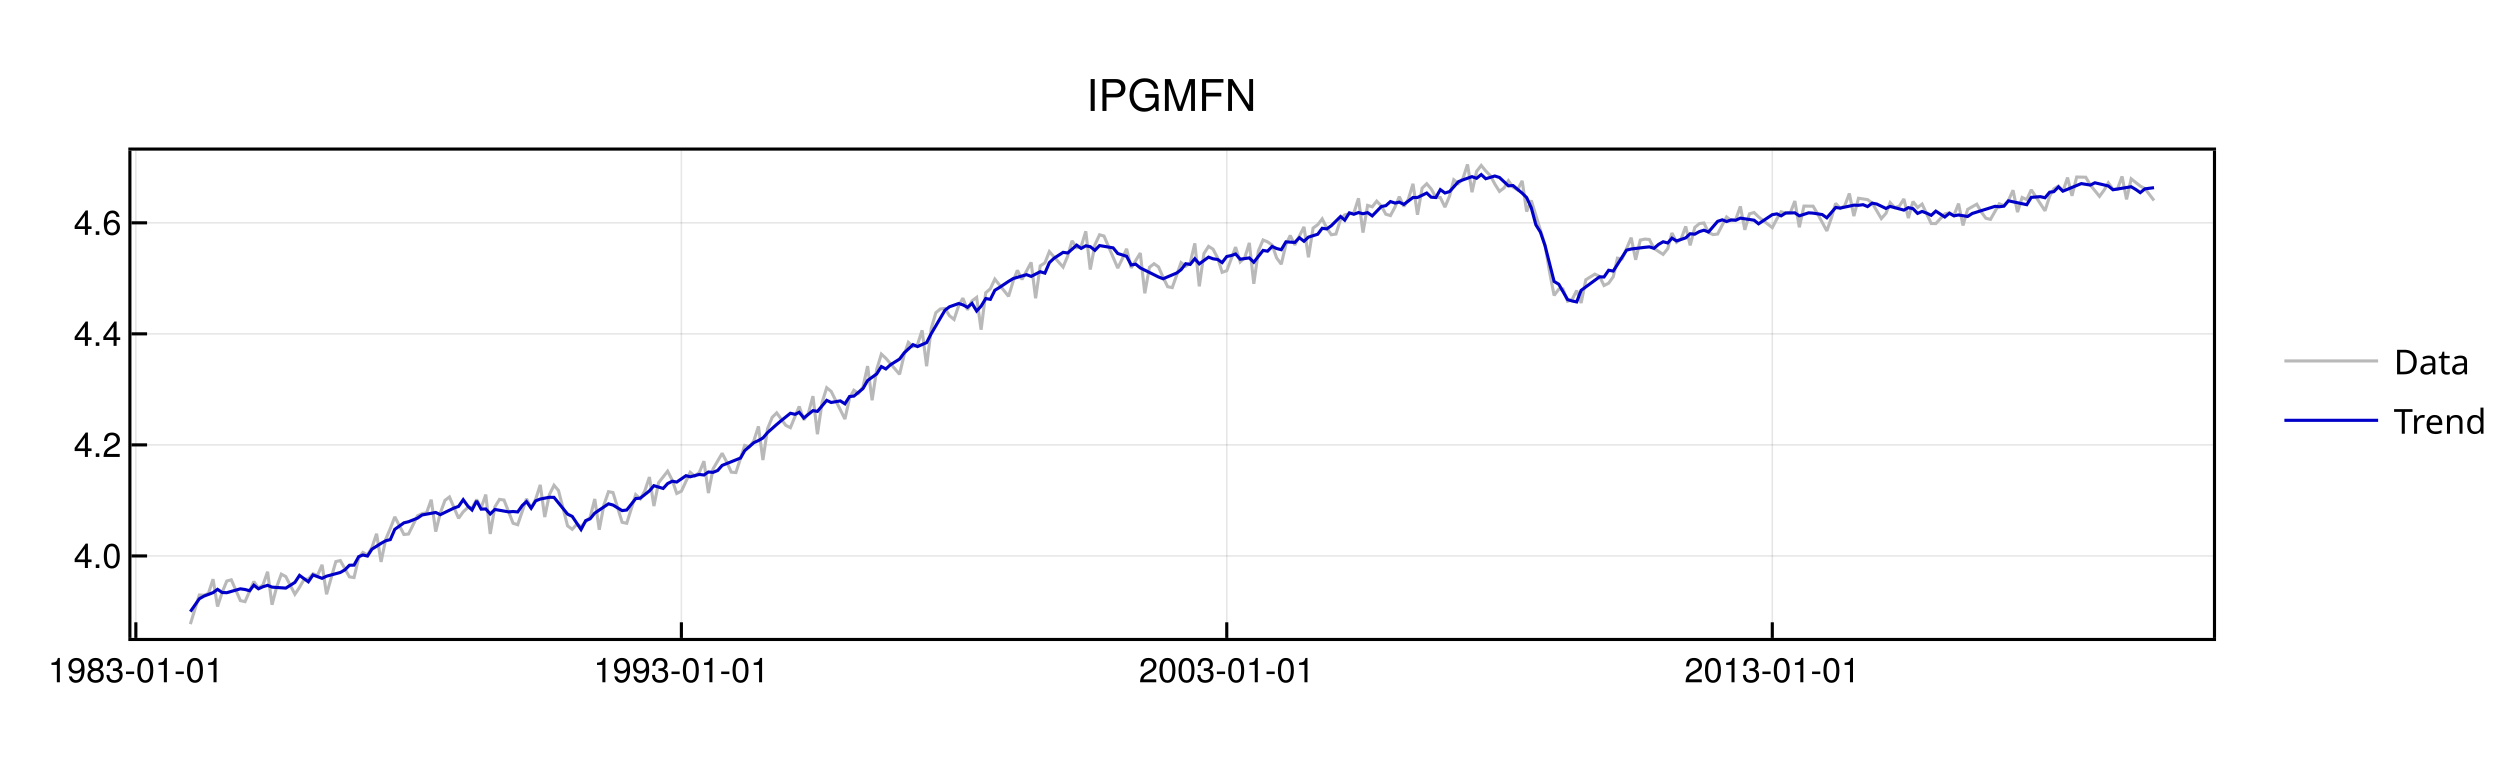
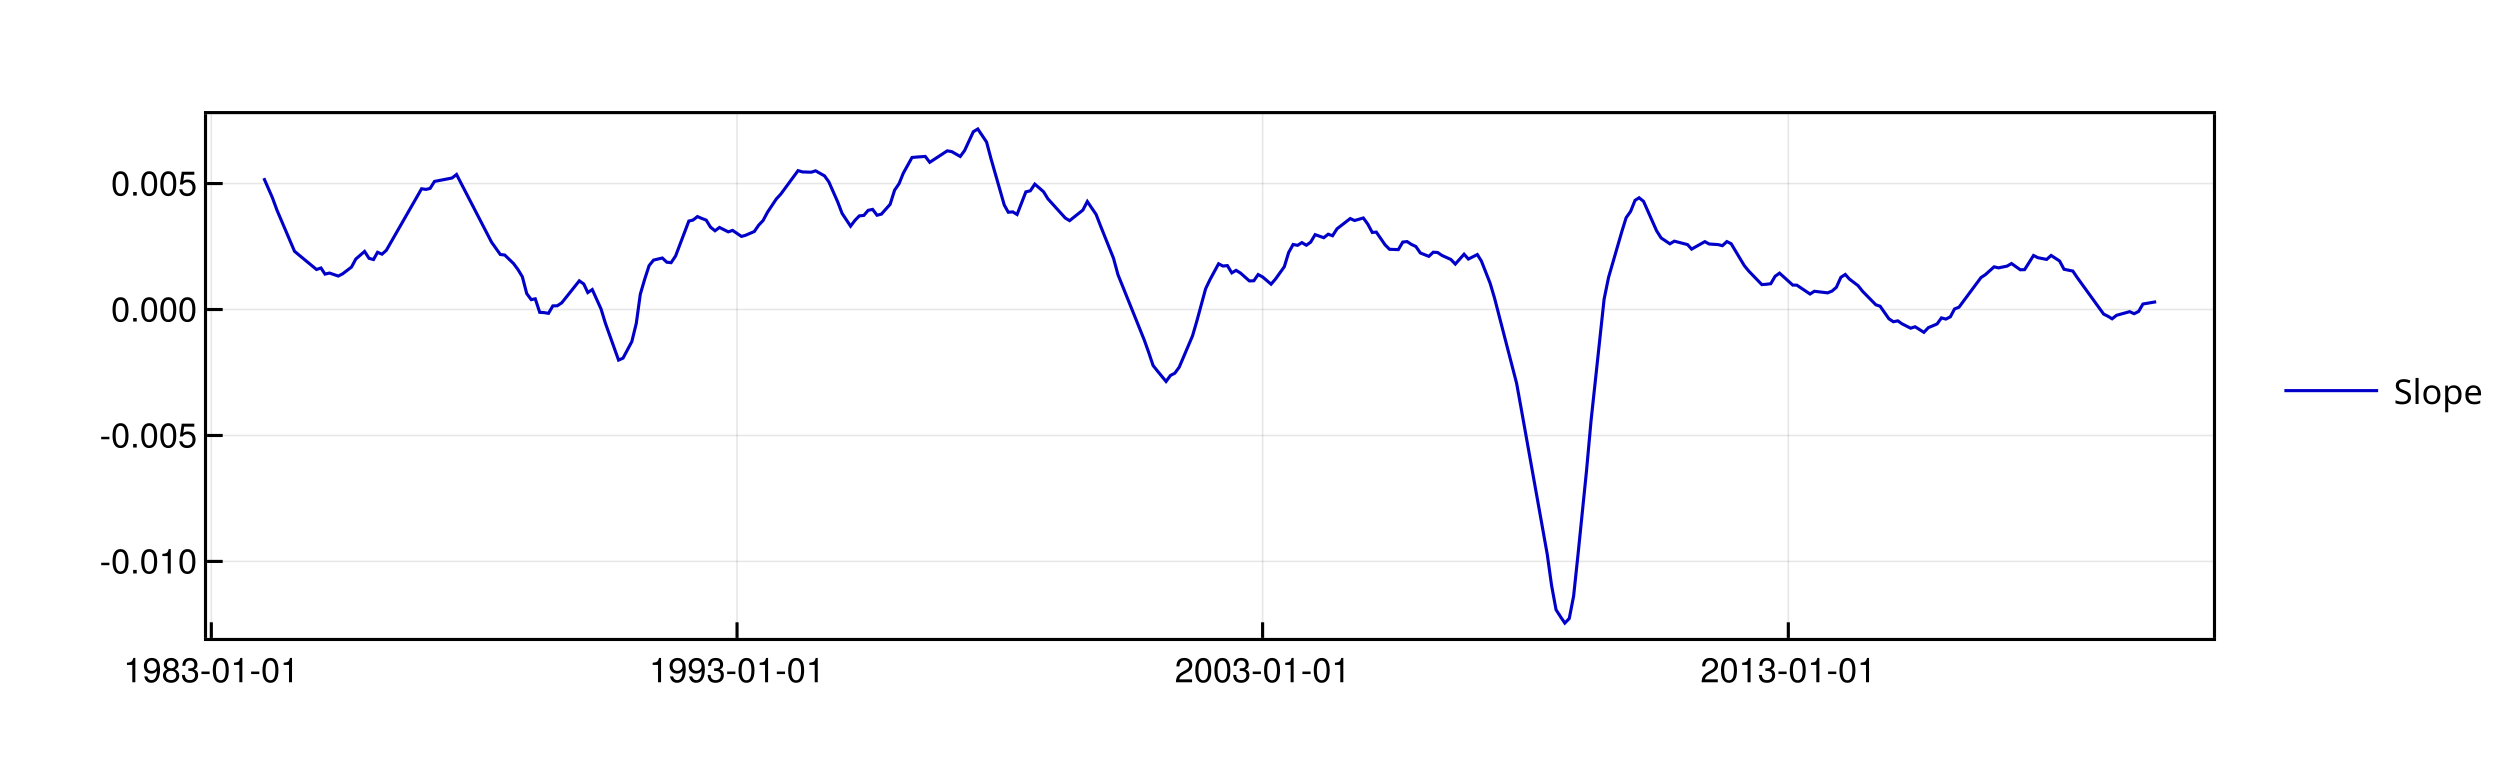
<svg xmlns="http://www.w3.org/2000/svg" class="main-svg" width="800" height="250" viewBox="0 0 800 250">
  <rect x="0" y="0" width="800" height="250" style="fill: rgb(255, 255, 255); fill-opacity: 1;" />
-   <defs id="defs-6c83a4">
+   <defs id="defs-f62e04">
    <g class="clips">
-       <clipPath id="clip6c83a4xyplot" class="plotclip">
-         <rect width="666.072" height="155.929" />
+       <clipPath id="clipf62e04xyplot" class="plotclip">
+         <rect width="641.872" height="167.596" />
      </clipPath>
-       <clipPath class="axesclip" id="clip6c83a4x">
-         <rect x="42.064" y="0" width="666.072" height="250" />
+       <clipPath class="axesclip" id="clipf62e04x">
+         <rect x="66.264" y="0" width="641.872" height="250" />
      </clipPath>
-       <clipPath class="axesclip" id="clip6c83a4y">
-         <rect x="0" y="48.202" width="800" height="155.929" />
+       <clipPath class="axesclip" id="clipf62e04y">
+         <rect x="0" y="36.535" width="800" height="167.596" />
      </clipPath>
-       <clipPath class="axesclip" id="clip6c83a4xy">
-         <rect x="42.064" y="48.202" width="666.072" height="155.929" />
+       <clipPath class="axesclip" id="clipf62e04xy">
+         <rect x="66.264" y="36.535" width="641.872" height="167.596" />
      </clipPath>
    </g>
    <g class="gradients" />
  </defs>
  <g class="bglayer" />
  <g class="layer-below">
    <g class="imagelayer" />
    <g class="shapelayer" />
  </g>
  <g class="cartesianlayer">
    <g class="subplot xy">
      <g class="layer-subplot">
        <g class="shapelayer" />
        <g class="imagelayer" />
      </g>
      <g class="gridlayer">
        <g class="x">
-           <path class="xgrid crisp" transform="translate(43.47417,0)" d="M0,48.202v155.929" style="stroke: rgb(0, 0, 0); stroke-opacity: 0.1; stroke-width: 0.5px;" />
-           <path class="xgrid crisp" transform="translate(218.0442,0)" d="M0,48.202v155.929" style="stroke: rgb(0, 0, 0); stroke-opacity: 0.1; stroke-width: 0.5px;" />
-           <path class="xgrid crisp" transform="translate(392.5642,0)" d="M0,48.202v155.929" style="stroke: rgb(0, 0, 0); stroke-opacity: 0.1; stroke-width: 0.5px;" />
-           <path class="xgrid crisp" transform="translate(567.1342,0)" d="M0,48.202v155.929" style="stroke: rgb(0, 0, 0); stroke-opacity: 0.1; stroke-width: 0.5px;" />
+           <path class="xgrid crisp" transform="translate(67.62417,0)" d="M0,36.535v167.596" style="stroke: rgb(0, 0, 0); stroke-opacity: 0.1; stroke-width: 0.5px;" />
+           <path class="xgrid crisp" transform="translate(235.8542,0)" d="M0,36.535v167.596" style="stroke: rgb(0, 0, 0); stroke-opacity: 0.1; stroke-width: 0.5px;" />
+           <path class="xgrid crisp" transform="translate(404.0342,0)" d="M0,36.535v167.596" style="stroke: rgb(0, 0, 0); stroke-opacity: 0.1; stroke-width: 0.5px;" />
+           <path class="xgrid crisp" transform="translate(572.2642,0)" d="M0,36.535v167.596" style="stroke: rgb(0, 0, 0); stroke-opacity: 0.1; stroke-width: 0.5px;" />
        </g>
        <g class="y">
-           <path class="ygrid crisp" transform="translate(0,177.9021)" d="M42.064,0h666.072" style="stroke: rgb(0, 0, 0); stroke-opacity: 0.1; stroke-width: 0.5px;" />
-           <path class="ygrid crisp" transform="translate(0,142.3621)" d="M42.064,0h666.072" style="stroke: rgb(0, 0, 0); stroke-opacity: 0.1; stroke-width: 0.5px;" />
-           <path class="ygrid crisp" transform="translate(0,106.8321)" d="M42.064,0h666.072" style="stroke: rgb(0, 0, 0); stroke-opacity: 0.1; stroke-width: 0.5px;" />
-           <path class="ygrid crisp" transform="translate(0,71.3021)" d="M42.064,0h666.072" style="stroke: rgb(0, 0, 0); stroke-opacity: 0.1; stroke-width: 0.5px;" />
+           <path class="ygrid crisp" transform="translate(0,179.6554)" d="M66.264,0h641.872" style="stroke: rgb(0, 0, 0); stroke-opacity: 0.1; stroke-width: 0.5px;" />
+           <path class="ygrid crisp" transform="translate(0,139.3554)" d="M66.264,0h641.872" style="stroke: rgb(0, 0, 0); stroke-opacity: 0.1; stroke-width: 0.5px;" />
+           <path class="ygrid crisp" transform="translate(0,99.04543)" d="M66.264,0h641.872" style="stroke: rgb(0, 0, 0); stroke-opacity: 0.1; stroke-width: 0.5px;" />
+           <path class="ygrid crisp" transform="translate(0,58.73543)" d="M66.264,0h641.872" style="stroke: rgb(0, 0, 0); stroke-opacity: 0.1; stroke-width: 0.5px;" />
        </g>
      </g>
      <g class="zerolinelayer" />
      <path class="xlines-below" />
      <path class="ylines-below" />
      <g class="overlines-below" />
      <g class="xaxislayer-below" />
      <g class="yaxislayer-below" />
      <g class="overaxes-below" />
-       <g class="plot" transform="translate(42.06417, 48.2021)" clip-path="url('#clip6c83a4xyplot')">
+       <g class="plot" transform="translate(66.26417, 36.53543)" clip-path="url('#clipf62e04xyplot')">
        <g class="scatterlayer mlayer">
-           <g class="trace scatter trace6dfbba" style="stroke-miterlimit: 2; opacity: 1;">
+           <g class="trace scatter tracea7e07c" style="stroke-miterlimit: 2; opacity: 1;">
            <g class="fills" />
            <g class="errorbars" />
            <g class="lines">
-               <path class="js-line" d="M18.85,151.52L21.72,142.2L23.2,142.27L24.63,141.72L26.11,137.13L27.55,145.89L29.03,141.34L30.51,137.72L31.95,137.34L34.86,144L36.34,144.33L39.16,137.89L40.64,139.95L42.08,139L43.56,134.76L44.99,145.32L46.47,139.62L47.95,135.53L49.39,136.31L52.3,141.95L53.78,139.75L55.27,137.16L56.6,137.1L58.09,135.39L59.52,135.98L61,132.53L62.43,141.97L65.4,131.5L66.83,131.17L69.75,136.38L71.23,136.61L72.71,130.32L74.05,128.58L75.53,129.41L76.96,126.98L78.44,122.59L79.88,131.61L81.36,124.39L82.84,120.91L84.27,117.19L85.75,120L87.19,122.83L88.67,122.68L91.54,116.87L93.02,116.17L94.45,115.88L95.93,111.7L97.37,121.92L98.85,115.92L100.33,111.91L101.76,110.83L104.68,117.65L106.16,115.59L107.64,114.21L108.98,114.34L110.46,111.66L111.9,114.36L113.38,110.06L114.81,122.66L116.29,114.03L117.77,111.6L119.21,111.81L120.69,115.55L122.12,119.24L123.6,119.71L126.42,111.41L127.9,114.37L129.34,111.57L130.82,106.96L132.25,117.25L133.73,110.1L135.22,107.09L136.65,108.76L139.56,120.08L141.05,121.18L142.53,119.54L143.87,120.34L146.78,117.3L148.26,111.47L149.7,121.3L151.18,113.39L152.66,109.14L154.09,109.41L157.01,118.93L158.49,119.25L161.36,110.08L162.84,111.43L164.27,108.89L165.75,104.46L167.19,113.74L168.67,106.29L171.58,102.58L173.06,105.47L174.5,109.7L175.98,108.98L178.8,102.93L180.28,104.16L181.71,103L183.2,99.37L184.63,109.58L186.11,101.85L189.03,96.85L190.51,99.7L191.94,102.87L193.42,103.02L196.24,94.33L197.72,94.79L199.16,92.87L200.64,88.24L202.07,99.02L203.55,88.98L205.03,85.36L206.47,83.91L209.38,87.9L210.86,88.66L213.68,81.87L215.17,86.16L216.6,84.1L218.08,78.57L219.51,90.75L221,80.61L222.48,75.88L223.91,77.03L228.31,85.9L229.79,79.21L231.17,76.68L232.66,77.66L234.09,75.62L235.57,68.95L237.01,79.88L238.49,69.99L239.97,65.12L241.4,66.43L245.8,71.58L247.28,65.28L248.62,61.37L250.1,62.71L251.53,62.09L253.01,57.5L254.45,68.99L255.93,56.91L257.41,51.87L258.84,50.67L260.33,50.51L261.76,52.83L263.24,54.03L264.72,49.58L266.06,47.21L267.54,50.94L268.98,48.07L270.46,46.97L271.89,57.31L273.37,45.48L274.85,44.19L276.29,41.12L280.68,46.63L282.17,41.7L283.5,38.29L284.98,41.23L287.9,35.76L289.33,47.25L290.81,36.87L292.3,35.93L293.73,32.31L295.21,33.99L298.13,37.26L299.61,33.69L300.99,28.85L302.48,31.05L303.91,30.68L305.39,25.81L306.82,38.05L308.31,30.13L309.79,26.93L311.22,27.33L315.62,37.59L317.1,34.54L318.44,31.41L319.92,37.52L322.83,32.78L324.27,45.66L325.75,37.34L327.23,36.19L328.66,37.21L330.14,40.57L331.58,43.54L333.06,43.83L335.88,35.84L337.36,37L338.79,35.93L340.28,29.67L341.71,43.43L343.19,32.95L344.67,30.63L346.11,31.53L347.59,34.36L349.02,38.94L350.5,38.43L351.98,34.49L353.32,30.87L354.8,35.62L356.24,34.32L357.72,29.52L359.15,42.62L360.63,32.05L362.12,28.58L363.55,29.19L365.03,30.21L366.46,34.34L367.95,36.35L369.43,30.04L370.81,27.16L372.29,30.18L375.21,24.4L376.64,34.14L378.12,24.78L379.61,23.69L381.04,21.84L382.52,24.78L383.95,26.91L385.44,26.69L386.92,22.01L388.26,20.53L391.17,19.95L392.65,15.26L394.09,26.23L395.57,17.53L397.05,17.98L398.48,16.17L399.96,17.7L401.4,20.35L402.88,20.78L404.36,18L405.7,14.72L407.18,17.86L408.61,15.53L410.09,10.61L411.53,20.52L413.01,12.02L414.49,10.59L415.92,12.26L417.41,14.92L418.84,15.01L420.32,18.08L421.8,14.53L423.14,9.33L424.62,10.51L426.06,8.99L427.54,4.41L428.97,13.3L430.45,6.63L431.93,4.74L433.37,6.49L434.85,8L436.28,10.69L437.76,13.05L439.25,11.92L440.63,9.63L442.11,11.67L443.55,12.59L445.03,9.66L446.46,19.5L447.94,15.93L452.34,30.21L453.77,38.65L455.25,46.34L456.74,44.34L458.07,44.27L459.56,48.19L460.99,47.68L462.47,44.76L463.9,48.76L465.39,41.32L468.3,39.52L469.78,40.24L471.22,43.16L472.7,42.42L474.18,40.36L475.52,34.41L477,34.64L478.43,31.37L479.91,27.85L481.35,34.93L482.83,28.62L484.31,28.31L485.74,28.43L487.23,31.32L490.14,33.2L491.62,31.37L492.96,26.35L494.44,29.33L495.87,28.32L497.36,24.26L498.79,30.31L500.27,24.58L501.75,23.34L503.19,23.15L504.67,26.21L506.1,26.87L507.58,26.69L509.06,23.81L510.45,21.24L511.93,22.42L513.37,22.05L514.85,17.85L516.28,25.34L517.76,20.22L519.24,19.8L520.68,21.21L525.07,24.64L526.55,21.82L527.89,19.56L529.37,20.05L530.81,19.95L532.29,16.13L533.72,24.53L535.2,17.75L538.12,17.77L539.6,20.27L542.52,25.7L544,21.47L545.34,16.87L546.82,18.47L548.25,17.65L549.73,13.71L551.17,20.95L552.65,15.24L555.56,15.68L557.04,16.77L559.96,21.74L561.44,20.09L562.78,16.64L564.26,18.26L565.69,17.8L567.18,15.45L568.61,21.59L570.09,16.28L571.57,18.2L573.01,17.11L575.92,23.32L577.4,23.34L580.27,20.25L581.75,19.9L583.18,20.76L584.67,16.95L586.1,23.95L587.58,18.8L590.5,17.13L591.98,19.68L593.41,21.64L594.89,22L597.71,17.02L599.19,17.61L600.63,15.98L602.11,12.67L603.54,19.68L605.02,14.99L606.5,15.66L607.94,12.53L612.34,19.26L613.82,14.56L615.15,12.24L616.64,11.33L618.07,13.07L619.55,8.62L620.98,14.46L622.47,8.45L625.38,8.51L626.86,11.04L629.78,14.64L631.26,12.62L632.6,10.31L634.08,12.36L635.51,12.33L636.99,8.25L638.43,15.6L639.91,9.03L642.82,11.33L644.31,12.15L647.22,15.95" style="vector-effect: non-scaling-stroke; fill: none; stroke: rgb(185, 185, 185); stroke-opacity: 1; stroke-width: 1px; opacity: 1;" />
-             </g>
-             <g class="points" />
-             <g class="text" />
-           </g>
-           <g class="trace scatter trace16563e" style="stroke-miterlimit: 2; opacity: 1;">
-             <g class="fills" />
-             <g class="errorbars" />
-             <g class="lines">
-               <path class="js-line" d="M18.85,147.52L21.72,143.4L23.2,142.55L26.11,141.44L27.55,140.39L29.03,141.4L30.51,141.46L34.86,140.22L36.34,140.44L37.82,140.83L39.16,139.05L40.64,140.21L42.08,139.55L43.56,139.1L44.99,139.68L49.39,139.99L50.87,139.07L52.3,138.16L53.78,135.92L56.6,137.97L58.09,135.78L61,136.86L62.43,136.18L66.83,134.99L68.31,134.14L69.75,132.68L71.23,132.63L72.71,129.93L74.05,129.4L75.53,129.73L76.96,127.52L79.88,125.67L81.36,124.84L82.84,124.46L84.27,121.18L87.19,119.11L88.67,118.75L91.54,117.6L93.02,116.58L97.37,115.79L98.85,116.48L103.25,114.35L104.68,113.85L106.16,111.7L107.64,113.73L108.98,114.99L110.46,112.11L111.9,114.72L113.38,114.66L114.81,116.27L116.29,114.82L120.69,115.6L122.12,115.48L123.6,115.62L125.08,113.54L126.42,112.3L127.9,114.43L129.34,112.08L130.82,111.49L133.73,110.93L135.22,110.96L139.56,116.31L141.05,117.05L143.87,121.24L145.35,118.4L146.78,117.81L148.26,115.99L152.66,113.02L154.09,113.41L157.01,115.19L158.49,115L161.36,111.34L162.84,111.2L165.75,108.88L167.19,107.22L170.15,108.1L171.58,106.53L173.06,105.79L174.5,106.05L177.46,104.02L178.8,104.37L181.71,103.62L183.2,103.8L184.63,102.83L186.11,102.95L187.59,102.36L189.03,100.72L194.9,98.37L196.24,96.01L199.16,93.46L200.64,92.77L202.07,91.96L203.55,90.22L206.47,87.63L207.95,86.38L210.86,84.04L212.35,84.38L213.68,83.74L215.17,85.55L218.08,83.2L219.51,83.44L222.48,79.91L223.91,80.59L226.83,80.08L228.31,81.02L229.79,78.68L231.17,78.56L234.09,76.13L235.57,73.56L238.49,71.44L239.97,69.1L241.4,69.86L242.88,68.52L245.8,66.69L247.28,64.71L250.1,62.09L251.53,62.7L254.45,61.43L255.93,58.56L260.33,51.07L261.76,49.97L264.72,48.92L266.06,49.35L267.54,50.14L268.98,48.88L270.46,51.32L271.89,49.77L273.37,47.33L274.85,47.59L276.29,44.68L277.77,43.78L280.68,41.84L282.17,40.93L286.42,39.69L287.9,40.24L290.81,38.75L292.3,39.2L293.73,35.85L295.21,34.45L298.13,32.55L299.61,32.75L302.48,30.25L303.91,31.29L305.39,30.46L306.82,30.73L308.31,31.9L309.79,30.38L314.14,31.11L315.62,32.92L318.44,33.8L319.92,36.59L321.35,36.33L322.83,37.53L328.66,40.43L330.14,41L334.54,39.13L335.88,38.09L337.36,36.19L338.79,36.41L340.28,34.59L341.71,36.24L344.67,34.08L346.11,34.61L347.59,34.83L349.02,35.81L350.5,33.88L351.98,33.56L353.32,33.07L354.8,34.74L357.72,34.33L359.15,35.71L362.12,31.93L363.55,32.17L365.03,30.66L366.46,31.32L367.95,31.7L369.43,29.19L372.29,29.37L373.73,27.86L375.21,29L376.64,27.68L379.61,26.75L381.04,24.85L382.52,25.04L383.95,24.02L386.92,21.08L388.26,22.25L389.74,19.91L391.17,20.36L392.65,19.82L394.09,20.19L395.57,19.84L397.05,20.88L399.96,17.89L401.4,17.61L402.88,16.3L404.36,16.78L405.7,16.48L407.18,17.21L410.09,15L411.53,15L414.49,13.57L415.92,14.9L417.41,15.01L418.84,12.48L420.32,13.55L421.8,13.1L424.62,9.95L426.06,9.36L428.97,8.33L430.45,8.85L431.93,7.66L433.37,8.99L436.28,8.12L437.76,8.59L440.63,11.26L442.11,11.18L445.03,13.61L446.46,15.01L447.94,18.26L449.42,23.76L450.86,26.05L452.34,30.39L455.25,41.86L456.74,42.75L459.56,47.66L460.99,48.1L462.47,48.41L463.9,44.71L469.78,40.39L471.22,40.43L472.7,38.28L474.18,38.53L478.43,31.84L479.91,31.48L484.31,30.94L485.74,30.8L487.23,31.26L488.66,30.02L490.14,29.16L491.62,29.54L492.96,28L494.44,28.89L497.36,27.92L498.79,26.6L500.27,26.73L501.75,25.91L503.19,25.47L504.67,26.03L507.58,22.63L509.06,22.14L510.45,22.68L511.93,22.17L513.37,22.28L514.85,21.6L519.24,22.26L520.68,23.42L525.07,20.49L526.55,20.24L527.89,20.87L529.37,19.94L532.29,19.91L533.72,20.87L536.69,19.91L538.12,20L541.03,20.45L542.52,21.5L545.34,18.2L546.82,18.38L551.17,17.45L552.65,17.49L554.13,17.3L555.56,17.9L557.04,16.81L558.48,17.08L561.44,18.5L562.78,17.85L567.18,19.03L568.61,18.24L570.09,18.57L571.57,20.09L573.01,19.46L574.49,20.01L575.92,20.71L577.4,19.36L580.27,21.24L581.75,20.05L583.18,20.86L584.67,20.59L587.58,21.07L589.06,20.11L596.37,17.82L597.71,17.96L599.19,17.77L600.63,16.06L606.5,17.3L607.94,14.95L610.85,14.73L612.34,15.08L613.82,13.3L615.15,13.13L616.64,11.61L618.07,12.97L623.95,10.55L625.38,10.78L626.86,11.02L628.3,10.29L632.6,11.3L634.08,12.52L639.91,11.56L641.39,12.43L642.82,13.44L644.31,12.23L647.22,11.85" style="vector-effect: non-scaling-stroke; fill: none; stroke: rgb(0, 0, 200); stroke-opacity: 1; stroke-width: 1px; opacity: 1;" />
+               <path class="js-line" d="M18.17,20.48L20.93,26.79L22.36,30.7L27.98,43.87L29.4,45.06L35.02,49.7L36.45,49.22L37.74,51.18L39.17,50.84L41.98,51.8L43.36,51.1L46.21,48.93L47.59,46.36L50.4,43.92L51.83,46.13L53.26,46.52L54.55,44.2L55.97,44.8L57.36,43.57L68.64,23.87L70.07,24.07L71.36,23.76L72.78,21.52L78.4,20.42L79.83,19.3L91.02,40.94L92.45,42.95L93.83,44.9L95.26,45.08L98.07,47.8L99.49,49.73L100.88,52.01L102.3,57.43L103.73,59.35L105.02,59.09L106.45,63.42L107.83,63.5L109.26,63.73L110.64,61.35L112.07,61.31L113.49,60.37L119.11,53.33L120.54,54.34L121.83,57.08L123.26,56.13L126.07,62.33L127.45,66.86L131.68,78.7L133.11,78.06L135.92,72.78L137.35,66.93L138.64,57.58L140.07,52.71L141.45,48.46L142.88,46.69L145.68,46.03L147.11,47.37L148.49,47.52L149.92,45.39L154.16,34.21L155.49,33.89L156.92,32.77L158.3,33.36L159.73,33.91L161.11,36.16L162.54,37.31L163.97,36.25L166.78,37.66L168.16,37.19L171.01,39.12L172.3,38.76L175.11,37.55L176.54,35.48L177.92,34.03L179.35,31.35L182.16,27.13L183.59,25.58L189.11,18.07L190.54,18.48L193.35,18.57L194.73,18.13L197.59,19.75L198.97,21.68L201.78,28.03L203.2,31.74L205.92,35.84L207.35,33.95L208.73,32.54L210.16,32.4L211.54,30.78L212.97,30.47L214.39,32.34L215.78,31.99L218.58,28.84L220.01,24.31L221.44,22.24L222.78,18.91L225.58,13.86L227.01,13.73L229.82,13.52L231.25,15.4L236.87,11.73L238.3,11.99L241.01,13.53L242.39,11.67L245.2,5.62L246.63,4.74L249.44,8.93L250.87,14.3L255.1,29.07L256.39,31.38L257.82,31.27L259.2,32.1L262.01,24.86L263.44,24.52L264.87,22.39L266.25,23.57L267.68,24.83L269.06,27.08L274.63,33.24L276.01,34.07L280.25,30.69L281.68,27.95L284.49,32.08L285.87,35.65L290.06,46.11L291.49,51.37L299.91,72.29L301.34,76.3L302.72,80.42L304.15,82.22L306.87,85.53L308.29,83.61L309.68,82.89L311.1,80.93L315.34,70.95L316.72,66.22L319.53,55.88L320.96,52.89L323.68,47.88L325.1,48.6L326.49,48.45L327.91,50.78L329.29,49.98L330.72,50.86L333.53,53.36L334.96,53.31L336.34,51.32L337.77,52.09L340.48,54.4L341.91,52.74L344.72,48.81L346.1,44.28L347.53,41.7L348.96,41.97L350.34,41.1L351.77,41.94L353.15,40.95L354.58,38.55L357.34,39.53L358.77,38.41L360.15,38.91L361.58,36.68L365.81,33.4L367.2,34.03L370,33.22L371.43,35.18L372.86,37.86L374.15,37.73L376.96,41.81L378.39,43.24L381.2,43.34L382.62,40.93L384,40.77L385.43,41.7L386.81,42.35L388.24,44.41L390.96,45.5L392.39,44.17L393.77,44.26L395.19,45.22L398,46.48L399.43,47.97L402.24,44.81L403.62,46.36L406.48,44.92L407.77,46.97L410.58,54.11L412,58.9L419.05,86.12L420.43,93.73L428.86,140.88L430.24,150.8L431.67,158.58L433.1,160.82L434.48,162.85L435.9,161.38L437.29,154.23L438.71,140.84L441.43,114.03L442.86,98.22L447.05,59.2L448.48,52.21L452.71,37.61L454.1,33.13L455.52,31.13L456.95,27.58L458.24,26.75L459.67,27.9L463.86,37.34L465.29,39.6L468.1,41.49L469.52,40.64L473.76,41.74L475.05,43.18L479.29,40.79L480.67,41.55L483.52,41.73L484.9,42.08L486.33,40.77L487.71,41.46L491.9,48.45L493.33,50.2L497.52,54.54L498.95,54.43L500.38,54.26L501.76,51.89L503.19,50.87L504.57,52.11L507.42,54.7L508.71,54.71L512.95,57.55L514.33,56.67L518.57,57.18L520,56.6L521.38,55.4L522.81,52.21L524.23,51.29L525.52,52.74L528.33,54.88L529.76,56.68L534,60.99L535.38,61.46L538.19,65.48L539.61,66.42L541.04,66.14L542.33,67.06L545.14,68.49L546.57,68.03L549.38,69.81L550.8,68.32L553.61,67.13L555,65.19L556.42,65.57L557.85,64.85L559.19,62.33L560.61,61.77L567.66,52.27L569.04,51.37L571.85,48.85L573.28,49.18L576,48.62L577.42,47.8L580.23,49.79L581.61,49.75L584.47,45.22L585.85,45.92L588.66,46.48L590.09,45.21L592.8,46.98L594.23,49.64L597.04,50.2L598.42,52.25L606.9,63.97L608.32,64.69L609.61,65.48L611.04,64.36L615.23,63.2L616.66,63.85L618.09,63.13L619.47,60.75L623.71,60.03" style="vector-effect: non-scaling-stroke; fill: none; stroke: rgb(0, 0, 200); stroke-opacity: 1; stroke-width: 1px; opacity: 1;" />
            </g>
            <g class="points" />
            <g class="text" />
          </g>
        </g>
      </g>
      <g class="overplot" />
-       <path class="xlines-above crisp" d="M41.064,204.631H709.136M41.064,47.702H709.136" style="fill: none; stroke-width: 1px; stroke: rgb(0, 0, 0); stroke-opacity: 1;" />
-       <path class="ylines-above crisp" d="M41.564,48.202V204.131M708.636,48.202V204.131" style="fill: none; stroke-width: 1px; stroke: rgb(0, 0, 0); stroke-opacity: 1;" />
+       <path class="xlines-above crisp" d="M65.264,204.631H709.136M65.264,36.035H709.136" style="fill: none; stroke-width: 1px; stroke: rgb(0, 0, 0); stroke-opacity: 1;" />
+       <path class="ylines-above crisp" d="M65.764,36.535V204.131M708.636,36.535V204.131" style="fill: none; stroke-width: 1px; stroke: rgb(0, 0, 0); stroke-opacity: 1;" />
      <g class="overlines-above" />
      <g class="xaxislayer-above">
-         <path class="xtick ticks crisp" d="M0,204.131v-5" transform="translate(43.47417,0)" style="stroke: rgb(0, 0, 0); stroke-opacity: 1; stroke-width: 1px;" />
-         <path class="xtick ticks crisp" d="M0,204.131v-5" transform="translate(218.0442,0)" style="stroke: rgb(0, 0, 0); stroke-opacity: 1; stroke-width: 1px;" />
-         <path class="xtick ticks crisp" d="M0,204.131v-5" transform="translate(392.5642,0)" style="stroke: rgb(0, 0, 0); stroke-opacity: 1; stroke-width: 1px;" />
-         <path class="xtick ticks crisp" d="M0,204.131v-5" transform="translate(567.1342,0)" style="stroke: rgb(0, 0, 0); stroke-opacity: 1; stroke-width: 1px;" />
+         <path class="xtick ticks crisp" d="M0,204.131v-5" transform="translate(67.62417,0)" style="stroke: rgb(0, 0, 0); stroke-opacity: 1; stroke-width: 1px;" />
+         <path class="xtick ticks crisp" d="M0,204.131v-5" transform="translate(235.8542,0)" style="stroke: rgb(0, 0, 0); stroke-opacity: 1; stroke-width: 1px;" />
+         <path class="xtick ticks crisp" d="M0,204.131v-5" transform="translate(404.0342,0)" style="stroke: rgb(0, 0, 0); stroke-opacity: 1; stroke-width: 1px;" />
+         <path class="xtick ticks crisp" d="M0,204.131v-5" transform="translate(572.2642,0)" style="stroke: rgb(0, 0, 0); stroke-opacity: 1; stroke-width: 1px;" />
        <g class="xtick">
-           <text text-anchor="middle" x="0" y="218.331" transform="translate(43.47417,0)" style="font-family: 'Helvetica Neue'; font-size: 11px; fill: rgb(0, 0, 0); fill-opacity: 1; white-space: pre;">1983-01-01</text>
+           <text text-anchor="middle" x="0" y="218.331" transform="translate(67.62417,0)" style="font-family: 'Helvetica Neue'; font-size: 11px; fill: rgb(0, 0, 0); fill-opacity: 1; white-space: pre;">1983-01-01</text>
        </g>
        <g class="xtick">
-           <text text-anchor="middle" x="0" y="218.331" transform="translate(218.0442,0)" style="font-family: 'Helvetica Neue'; font-size: 11px; fill: rgb(0, 0, 0); fill-opacity: 1; white-space: pre;">1993-01-01</text>
+           <text text-anchor="middle" x="0" y="218.331" transform="translate(235.8542,0)" style="font-family: 'Helvetica Neue'; font-size: 11px; fill: rgb(0, 0, 0); fill-opacity: 1; white-space: pre;">1993-01-01</text>
        </g>
        <g class="xtick">
-           <text text-anchor="middle" x="0" y="218.331" transform="translate(392.5642,0)" style="font-family: 'Helvetica Neue'; font-size: 11px; fill: rgb(0, 0, 0); fill-opacity: 1; white-space: pre;">2003-01-01</text>
+           <text text-anchor="middle" x="0" y="218.331" transform="translate(404.0342,0)" style="font-family: 'Helvetica Neue'; font-size: 11px; fill: rgb(0, 0, 0); fill-opacity: 1; white-space: pre;">2003-01-01</text>
        </g>
        <g class="xtick">
-           <text text-anchor="middle" x="0" y="218.331" transform="translate(567.1342,0)" style="font-family: 'Helvetica Neue'; font-size: 11px; fill: rgb(0, 0, 0); fill-opacity: 1; white-space: pre;">2013-01-01</text>
+           <text text-anchor="middle" x="0" y="218.331" transform="translate(572.2642,0)" style="font-family: 'Helvetica Neue'; font-size: 11px; fill: rgb(0, 0, 0); fill-opacity: 1; white-space: pre;">2013-01-01</text>
        </g>
      </g>
      <g class="yaxislayer-above">
-         <path class="ytick ticks crisp" d="M42.064,0h5" transform="translate(0,177.9021)" style="stroke: rgb(0, 0, 0); stroke-opacity: 1; stroke-width: 1px;" />
-         <path class="ytick ticks crisp" d="M42.064,0h5" transform="translate(0,142.3621)" style="stroke: rgb(0, 0, 0); stroke-opacity: 1; stroke-width: 1px;" />
-         <path class="ytick ticks crisp" d="M42.064,0h5" transform="translate(0,106.8321)" style="stroke: rgb(0, 0, 0); stroke-opacity: 1; stroke-width: 1px;" />
-         <path class="ytick ticks crisp" d="M42.064,0h5" transform="translate(0,71.3021)" style="stroke: rgb(0, 0, 0); stroke-opacity: 1; stroke-width: 1px;" />
+         <path class="ytick ticks crisp" d="M66.264,0h5" transform="translate(0,179.6554)" style="stroke: rgb(0, 0, 0); stroke-opacity: 1; stroke-width: 1px;" />
+         <path class="ytick ticks crisp" d="M66.264,0h5" transform="translate(0,139.3554)" style="stroke: rgb(0, 0, 0); stroke-opacity: 1; stroke-width: 1px;" />
+         <path class="ytick ticks crisp" d="M66.264,0h5" transform="translate(0,99.04543)" style="stroke: rgb(0, 0, 0); stroke-opacity: 1; stroke-width: 1px;" />
+         <path class="ytick ticks crisp" d="M66.264,0h5" transform="translate(0,58.73543)" style="stroke: rgb(0, 0, 0); stroke-opacity: 1; stroke-width: 1px;" />
        <g class="ytick">
-           <text text-anchor="end" x="38.864" y="3.85" transform="translate(0,177.9021)" style="font-family: 'Helvetica Neue'; font-size: 11px; fill: rgb(0, 0, 0); fill-opacity: 1; white-space: pre;">4.0</text>
+           <text text-anchor="end" x="63.064" y="3.85" transform="translate(0,179.6554)" style="font-family: 'Helvetica Neue'; font-size: 11px; fill: rgb(0, 0, 0); fill-opacity: 1; white-space: pre;">-0.010</text>
        </g>
        <g class="ytick">
-           <text text-anchor="end" x="38.864" y="3.85" transform="translate(0,142.3621)" style="font-family: 'Helvetica Neue'; font-size: 11px; fill: rgb(0, 0, 0); fill-opacity: 1; white-space: pre;">4.2</text>
+           <text text-anchor="end" x="63.064" y="3.85" transform="translate(0,139.3554)" style="font-family: 'Helvetica Neue'; font-size: 11px; fill: rgb(0, 0, 0); fill-opacity: 1; white-space: pre;">-0.005</text>
        </g>
        <g class="ytick">
-           <text text-anchor="end" x="38.864" y="3.85" transform="translate(0,106.8321)" style="font-family: 'Helvetica Neue'; font-size: 11px; fill: rgb(0, 0, 0); fill-opacity: 1; white-space: pre;">4.4</text>
+           <text text-anchor="end" x="63.064" y="3.85" transform="translate(0,99.04543)" style="font-family: 'Helvetica Neue'; font-size: 11px; fill: rgb(0, 0, 0); fill-opacity: 1; white-space: pre;">0.000</text>
        </g>
        <g class="ytick">
-           <text text-anchor="end" x="38.864" y="3.85" transform="translate(0,71.3021)" style="font-family: 'Helvetica Neue'; font-size: 11px; fill: rgb(0, 0, 0); fill-opacity: 1; white-space: pre;">4.6</text>
+           <text text-anchor="end" x="63.064" y="3.85" transform="translate(0,58.73543)" style="font-family: 'Helvetica Neue'; font-size: 11px; fill: rgb(0, 0, 0); fill-opacity: 1; white-space: pre;">0.005</text>
        </g>
      </g>
      <g class="overaxes-above" />
    </g>
  </g>
  <g class="polarlayer" />
  <g class="ternarylayer" />
  <g class="geolayer" />
  <g class="funnelarealayer" />
  <g class="pielayer" />
  <g class="treemaplayer" />
  <g class="sunburstlayer" />
  <g class="glimages" />
-   <defs id="topdefs-6c83a4">
+   <defs id="topdefs-f62e04">
    <g class="clips" />
-     <clipPath id="legend6c83a4">
-       <rect width="74" height="48" x="0" y="0" />
+     <clipPath id="legendf62e04">
+       <rect width="74" height="29" x="0" y="0" />
    </clipPath>
  </defs>
  <g class="layer-above">
    <g class="imagelayer" />
    <g class="shapelayer" />
  </g>
  <g class="infolayer">
-     <g class="legend" pointer-events="all" transform="translate(726, 101)">
-       <rect class="bg" shape-rendering="crispEdges" width="74" height="48" x="0" y="0" style="stroke: rgb(0, 0, 0); stroke-opacity: 1; fill: rgb(255, 255, 255); fill-opacity: 1; stroke-width: 0px;" />
-       <g class="scrollbox" transform="translate(0, 0)" clip-path="url('#legend6c83a4')">
+     <g class="legend" pointer-events="all" transform="translate(726, 110.5)">
+       <rect class="bg" shape-rendering="crispEdges" style="stroke: rgb(0, 0, 0); stroke-opacity: 1; fill: rgb(255, 255, 255); fill-opacity: 1; stroke-width: 0px;" width="74" height="29" x="0" y="0" />
+       <g class="scrollbox" transform="translate(0, 0)" clip-path="url('#legendf62e04')">
        <g class="groups" transform="translate(0, 0)">
          <g class="traces" transform="translate(0, 14.5)" style="opacity: 1;">
-             <text class="legendtext user-select-none" text-anchor="start" x="40" y="4.29" style="font-family: sans-serif; font-size: 11px; fill: rgb(0, 0, 0); fill-opacity: 1; white-space: pre;">Data</text>
-             <g class="layers" style="opacity: 1;">
-               <g class="legendfill" />
-               <g class="legendlines">
-                 <path class="js-line" d="M5,0h30" style="fill: none; stroke: rgb(185, 185, 185); stroke-opacity: 1; stroke-width: 1px;" />
-               </g>
-               <g class="legendsymbols">
-                 <g class="legendpoints" />
-               </g>
-             </g>
-             <rect class="legendtoggle" pointer-events="all" x="0" y="-9.5" width="68.312" height="19" style="cursor: pointer; fill: rgb(0, 0, 0); fill-opacity: 0;" />
-           </g>
-         </g>
-         <g class="groups" transform="translate(0, 0)">
-           <g class="traces" transform="translate(0, 33.5)" style="opacity: 1;">
-             <text class="legendtext user-select-none" text-anchor="start" x="40" y="4.29" style="font-family: sans-serif; font-size: 11px; fill: rgb(0, 0, 0); fill-opacity: 1; white-space: pre;">Trend</text>
+             <text class="legendtext user-select-none" text-anchor="start" x="40" y="4.29" style="font-family: sans-serif; font-size: 11px; fill: rgb(0, 0, 0); fill-opacity: 1; white-space: pre;">Slope</text>
            <g class="layers" style="opacity: 1;">
              <g class="legendfill" />
              <g class="legendlines">
                <path class="js-line" d="M5,0h30" style="fill: none; stroke: rgb(0, 0, 200); stroke-opacity: 1; stroke-width: 1px;" />
              </g>
              <g class="legendsymbols">
                <g class="legendpoints" />
              </g>
            </g>
-             <rect class="legendtoggle" pointer-events="all" x="0" y="-9.5" width="68.312" height="19" style="cursor: pointer; fill: rgb(0, 0, 0); fill-opacity: 0;" />
+             <rect class="legendtoggle" pointer-events="all" x="0" y="-9.5" width="68.125" height="19" style="cursor: pointer; fill: rgb(0, 0, 0); fill-opacity: 0;" />
          </g>
        </g>
      </g>
-       <rect class="scrollbar" rx="20" ry="3" width="0" height="0" x="0" y="0" style="fill: rgb(128, 139, 164); fill-opacity: 1;" />
+       <rect class="scrollbar" rx="20" ry="3" width="0" height="0" style="fill: rgb(128, 139, 164); fill-opacity: 1;" x="0" y="0" />
    </g>
    <g class="g-gtitle" />
    <g class="g-xtitle" />
    <g class="g-ytitle" />
-     <g class="annotation" data-index="0" style="opacity: 1;">
-       <g class="annotation-text-g" transform="rotate(0,375.1,30.5)">
-         <g class="cursor-pointer" transform="translate(346, 20)">
-           <rect class="bg" x="0.5" y="0.5" width="57" height="20" style="stroke-width: 1px; stroke: rgb(0, 0, 0); stroke-opacity: 0; fill: rgb(0, 0, 0); fill-opacity: 0;" />
-           <text class="annotation-text" text-anchor="middle" x="28.828" y="15.5" style="font-family: 'Helvetica Neue'; font-size: 14px; fill: rgb(0, 0, 0); fill-opacity: 1; white-space: pre;">IPGMFN</text>
-         </g>
-       </g>
-     </g>
  </g>
</svg>
